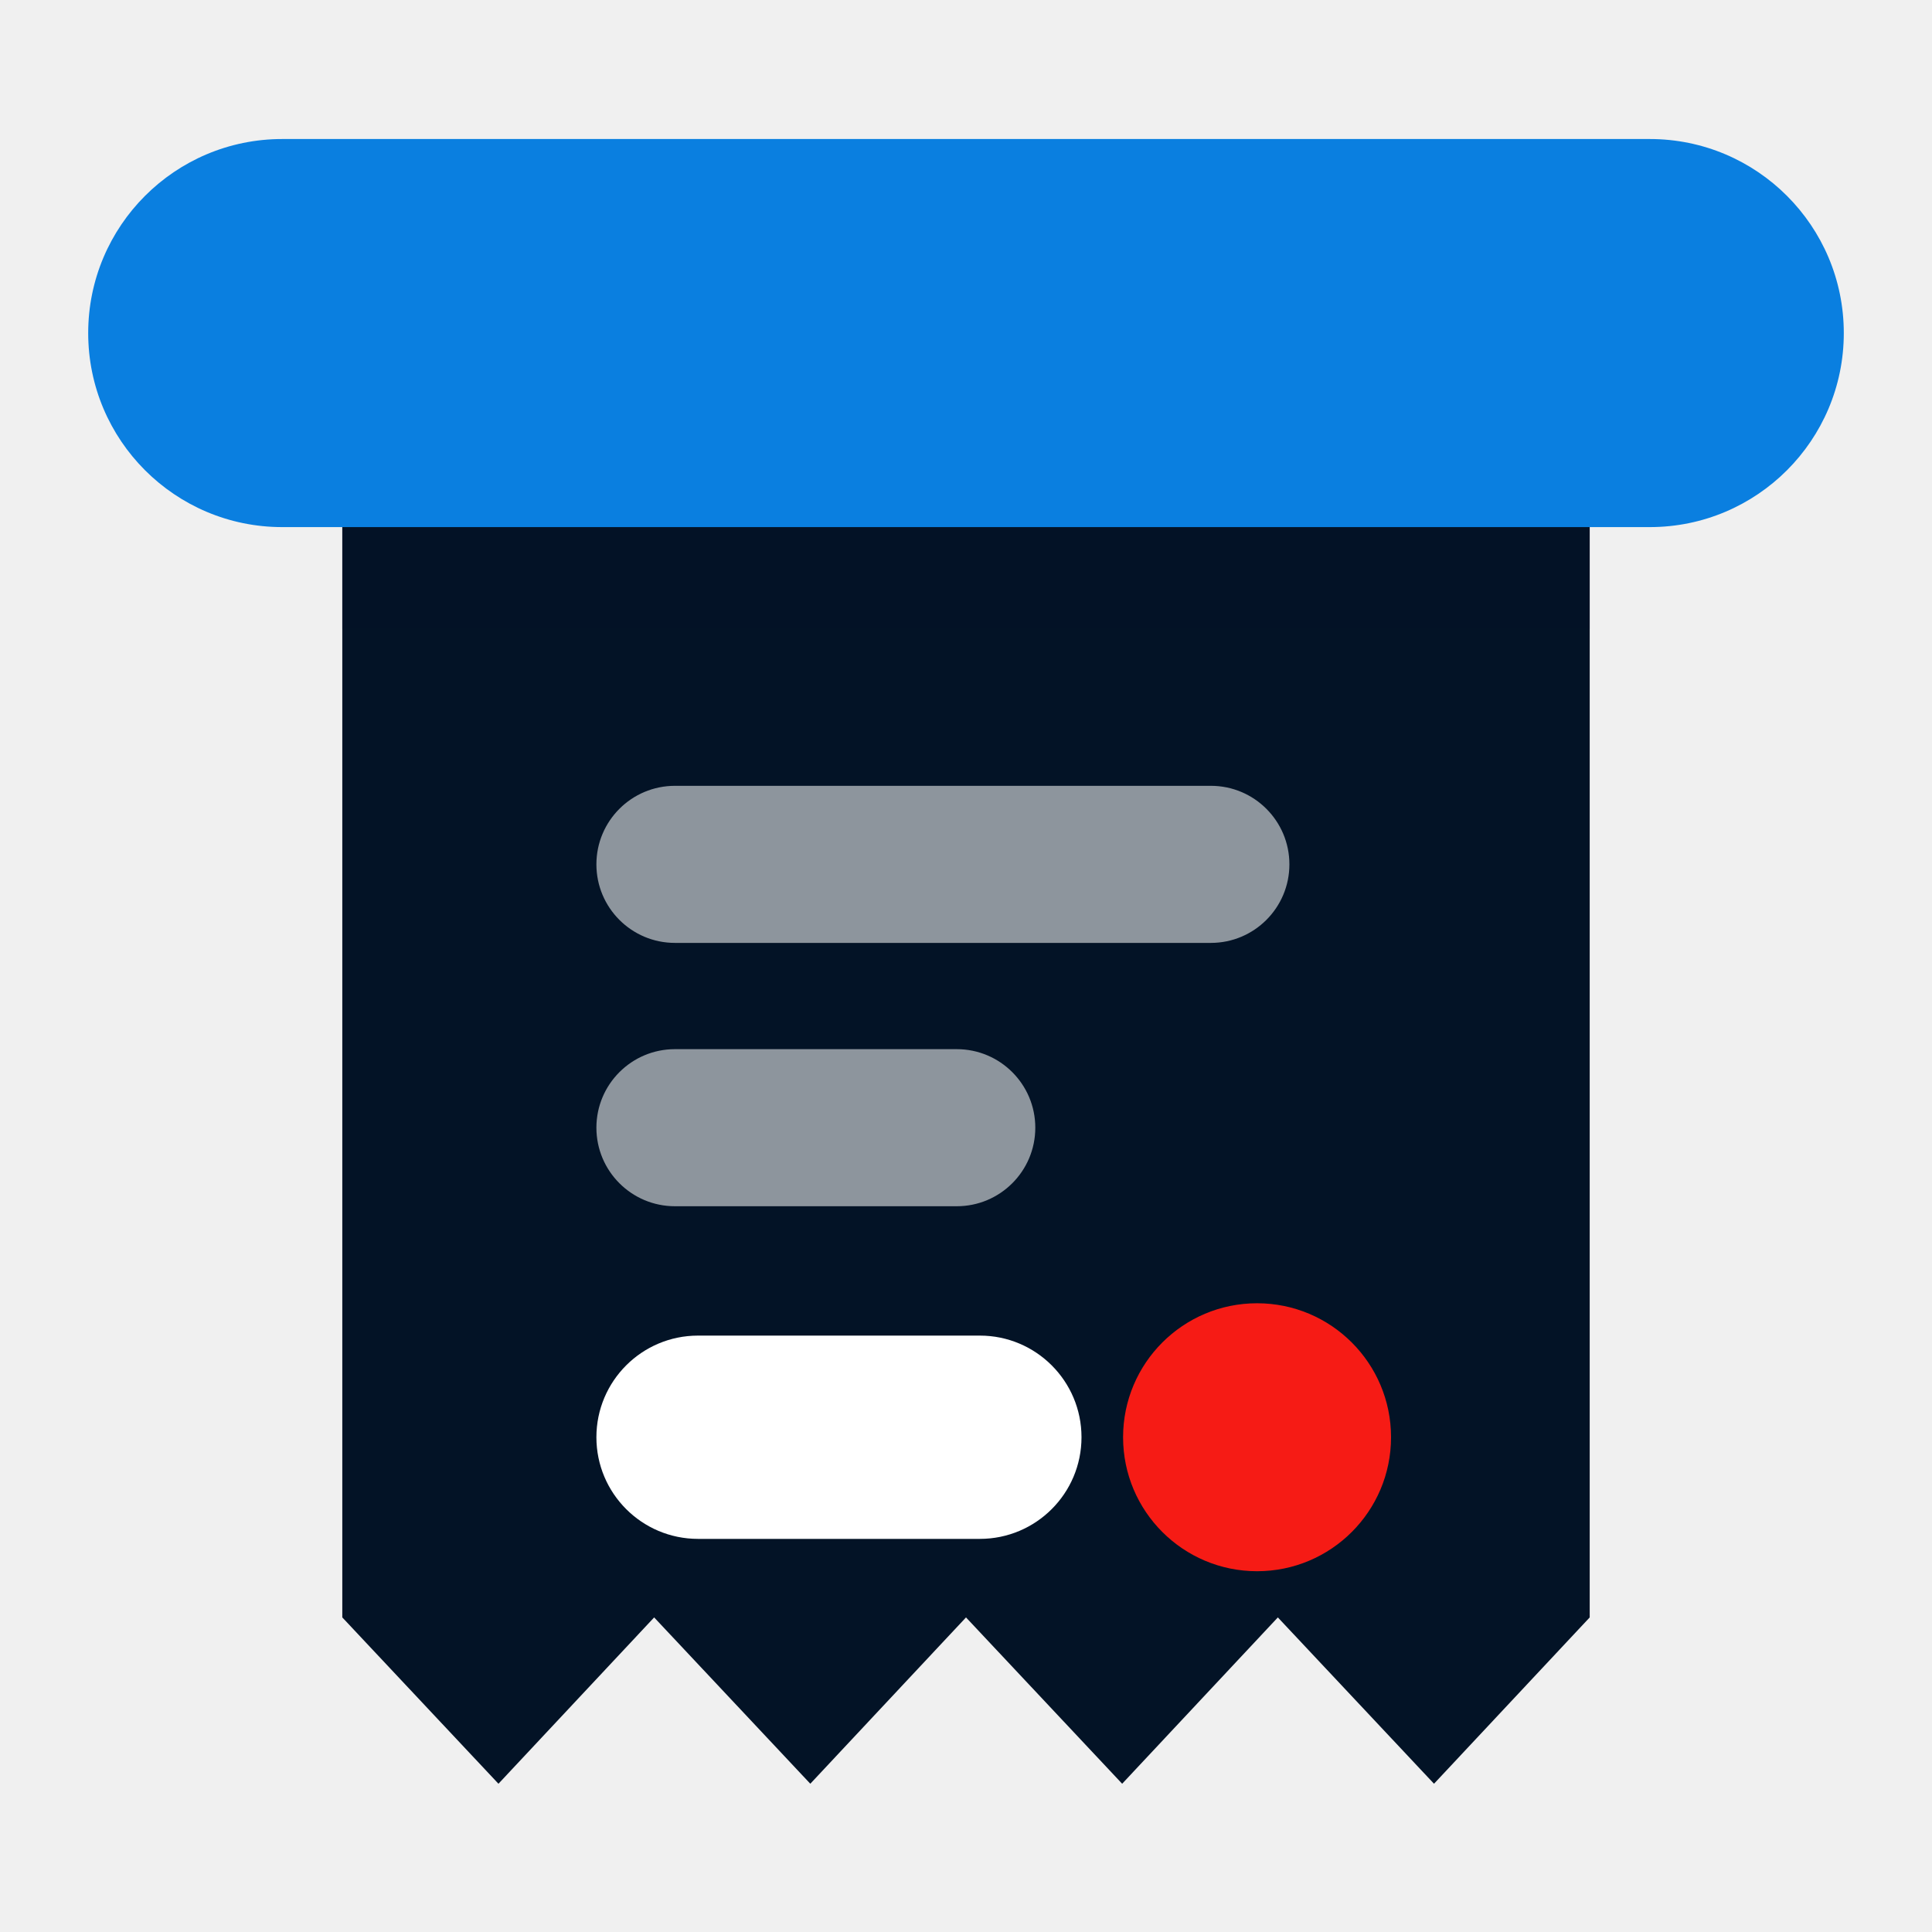
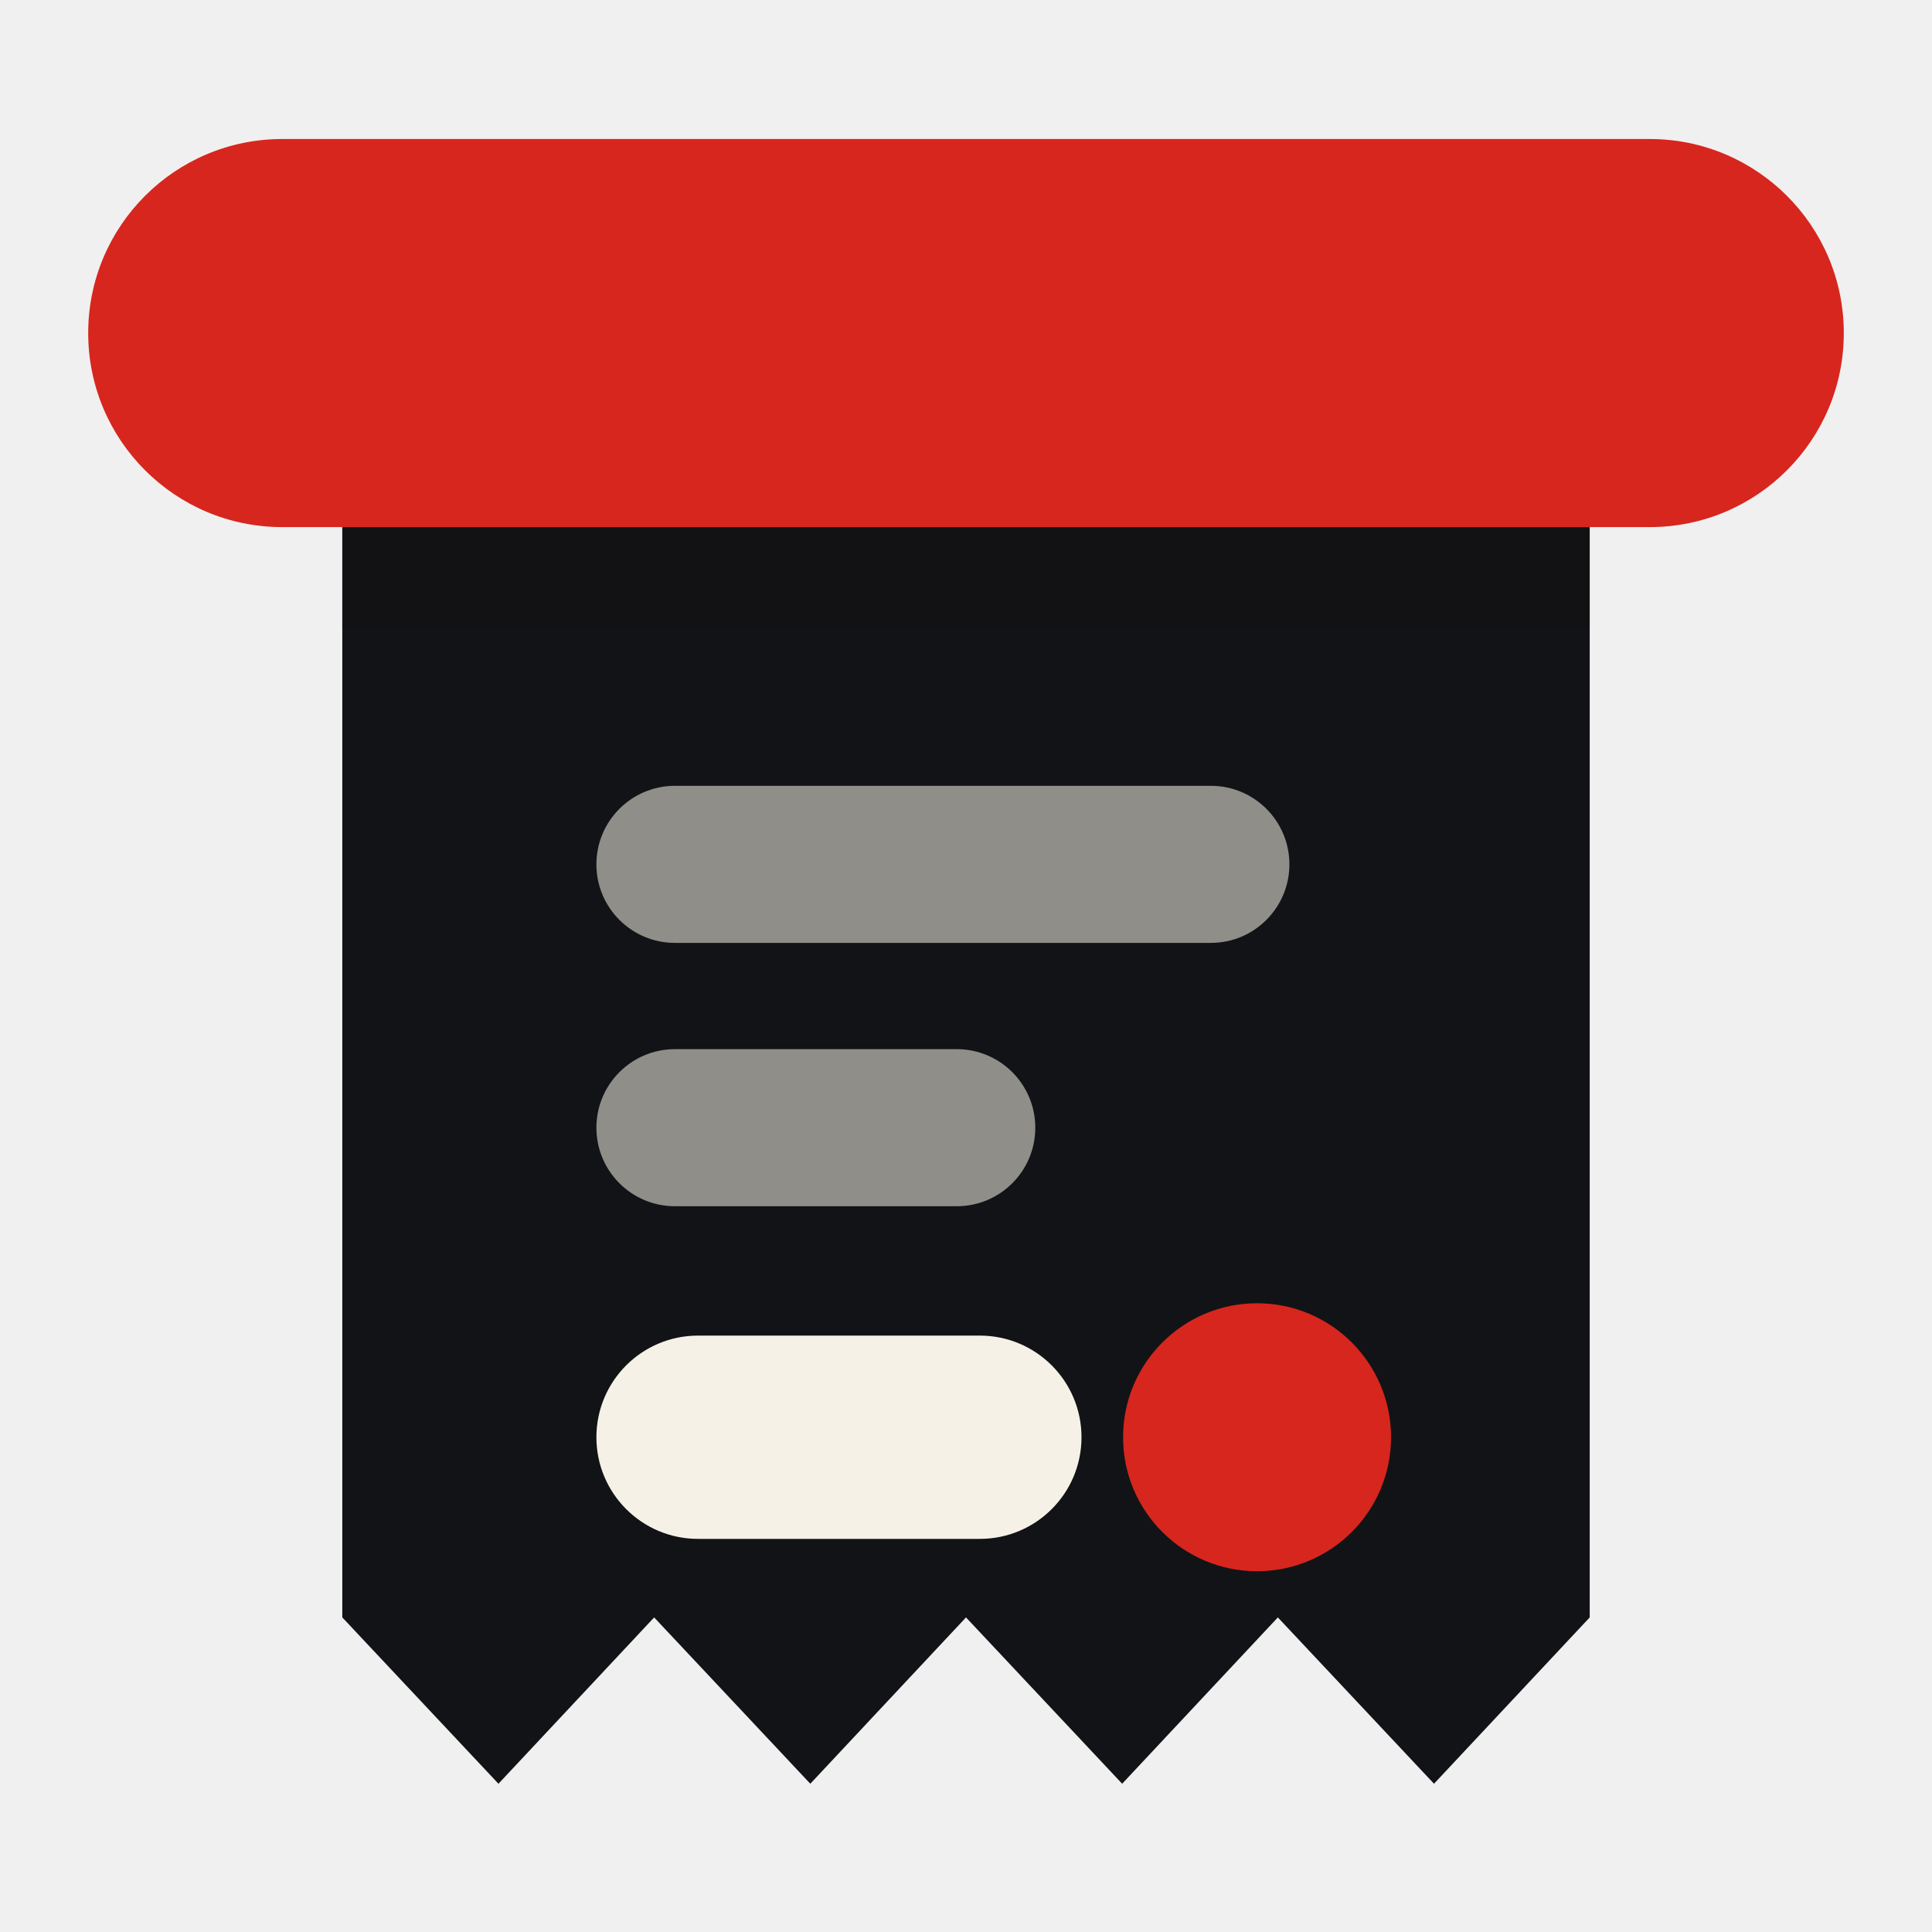
<svg xmlns="http://www.w3.org/2000/svg" viewBox="9 9 46 46" role="img" aria-label="CrizaVoise">
  <g transform="translate(32 32) scale(1.1) translate(-32 -32)">
    <g transform="translate(0 0.6)">
-       <path d="M18.5 17.5 H45.5 V45.5 L42.13 49.1 L38.75 45.5 L35.38 49.1 L32.00 45.5 L28.63 49.1 L25.25 45.5 L21.88 49.1 L18.50 45.5 Z" fill="#031326" />
-       <rect x="24" y="27.5" width="15" height="3.4" rx="1.7" fill="#ffffff" fill-opacity="0.55" />
-       <rect x="24" y="33.2" width="9.5" height="3.4" rx="1.7" fill="#ffffff" fill-opacity="0.55" />
-       <rect x="24" y="39.4" width="10.5" height="4.4" rx="2.2" fill="#ffffff" />
-       <circle cx="38.3" cy="41.6" r="2.9" fill="#f61b15" />
-       <rect x="18.5" y="21.9" width="27" height="2.2" fill="#031326" fill-opacity="0.35" />
-       <rect x="13" y="13.5" width="38" height="8.4" rx="4.2" fill="#0a7fe0" />
+       <path d="M18.5 17.5 H45.5 V45.5 L42.13 49.1 L38.75 45.5 L35.38 49.1 L32.00 45.5 L28.63 49.1 L25.25 45.5 L21.88 49.1 L18.50 45.5 Z" fill="#121316" />
+       <rect x="24" y="27.5" width="15" height="3.4" rx="1.7" fill="#f6f1e7" fill-opacity="0.55" />
+       <rect x="24" y="33.2" width="9.5" height="3.4" rx="1.7" fill="#f6f1e7" fill-opacity="0.55" />
+       <rect x="24" y="39.4" width="10.5" height="4.4" rx="2.2" fill="#f6f1e7" />
+       <circle cx="38.3" cy="41.6" r="2.9" fill="#d7261e" />
+       <rect x="18.5" y="21.9" width="27" height="2.2" fill="#121316" fill-opacity="0.35" />
+       <rect x="13" y="13.5" width="38" height="8.4" rx="4.2" fill="#d7261e" />
    </g>
  </g>
</svg>
